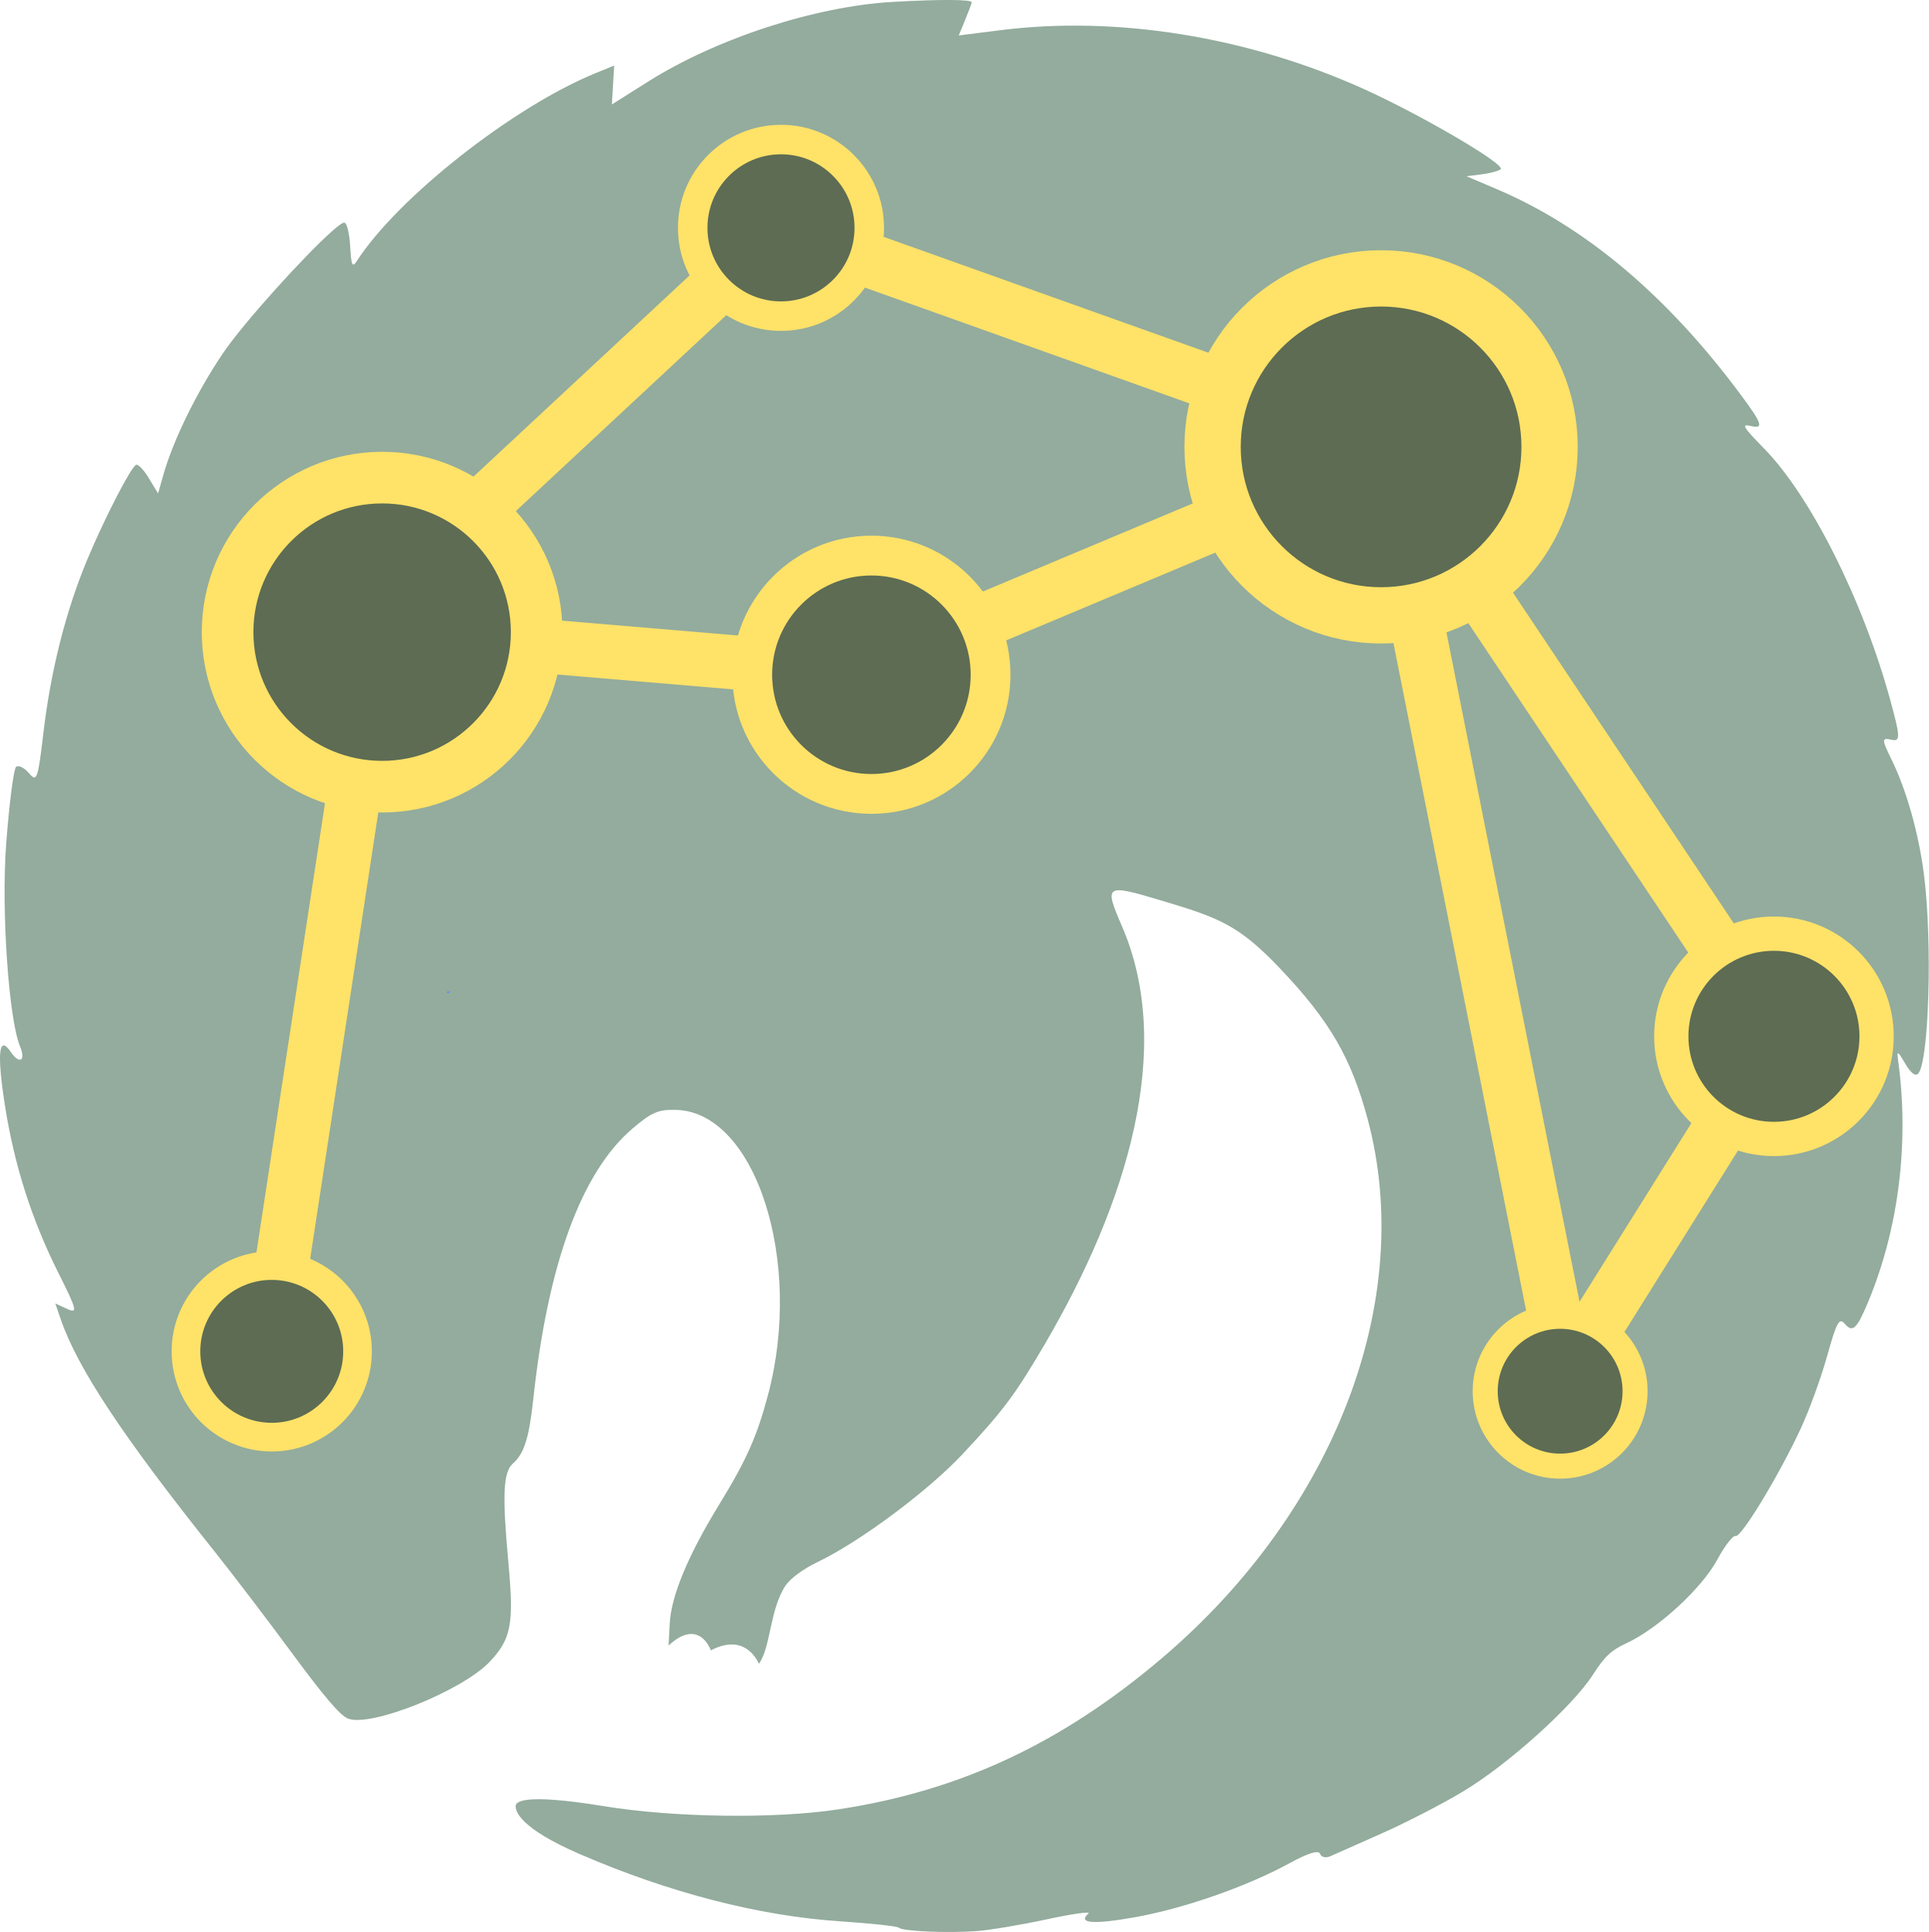
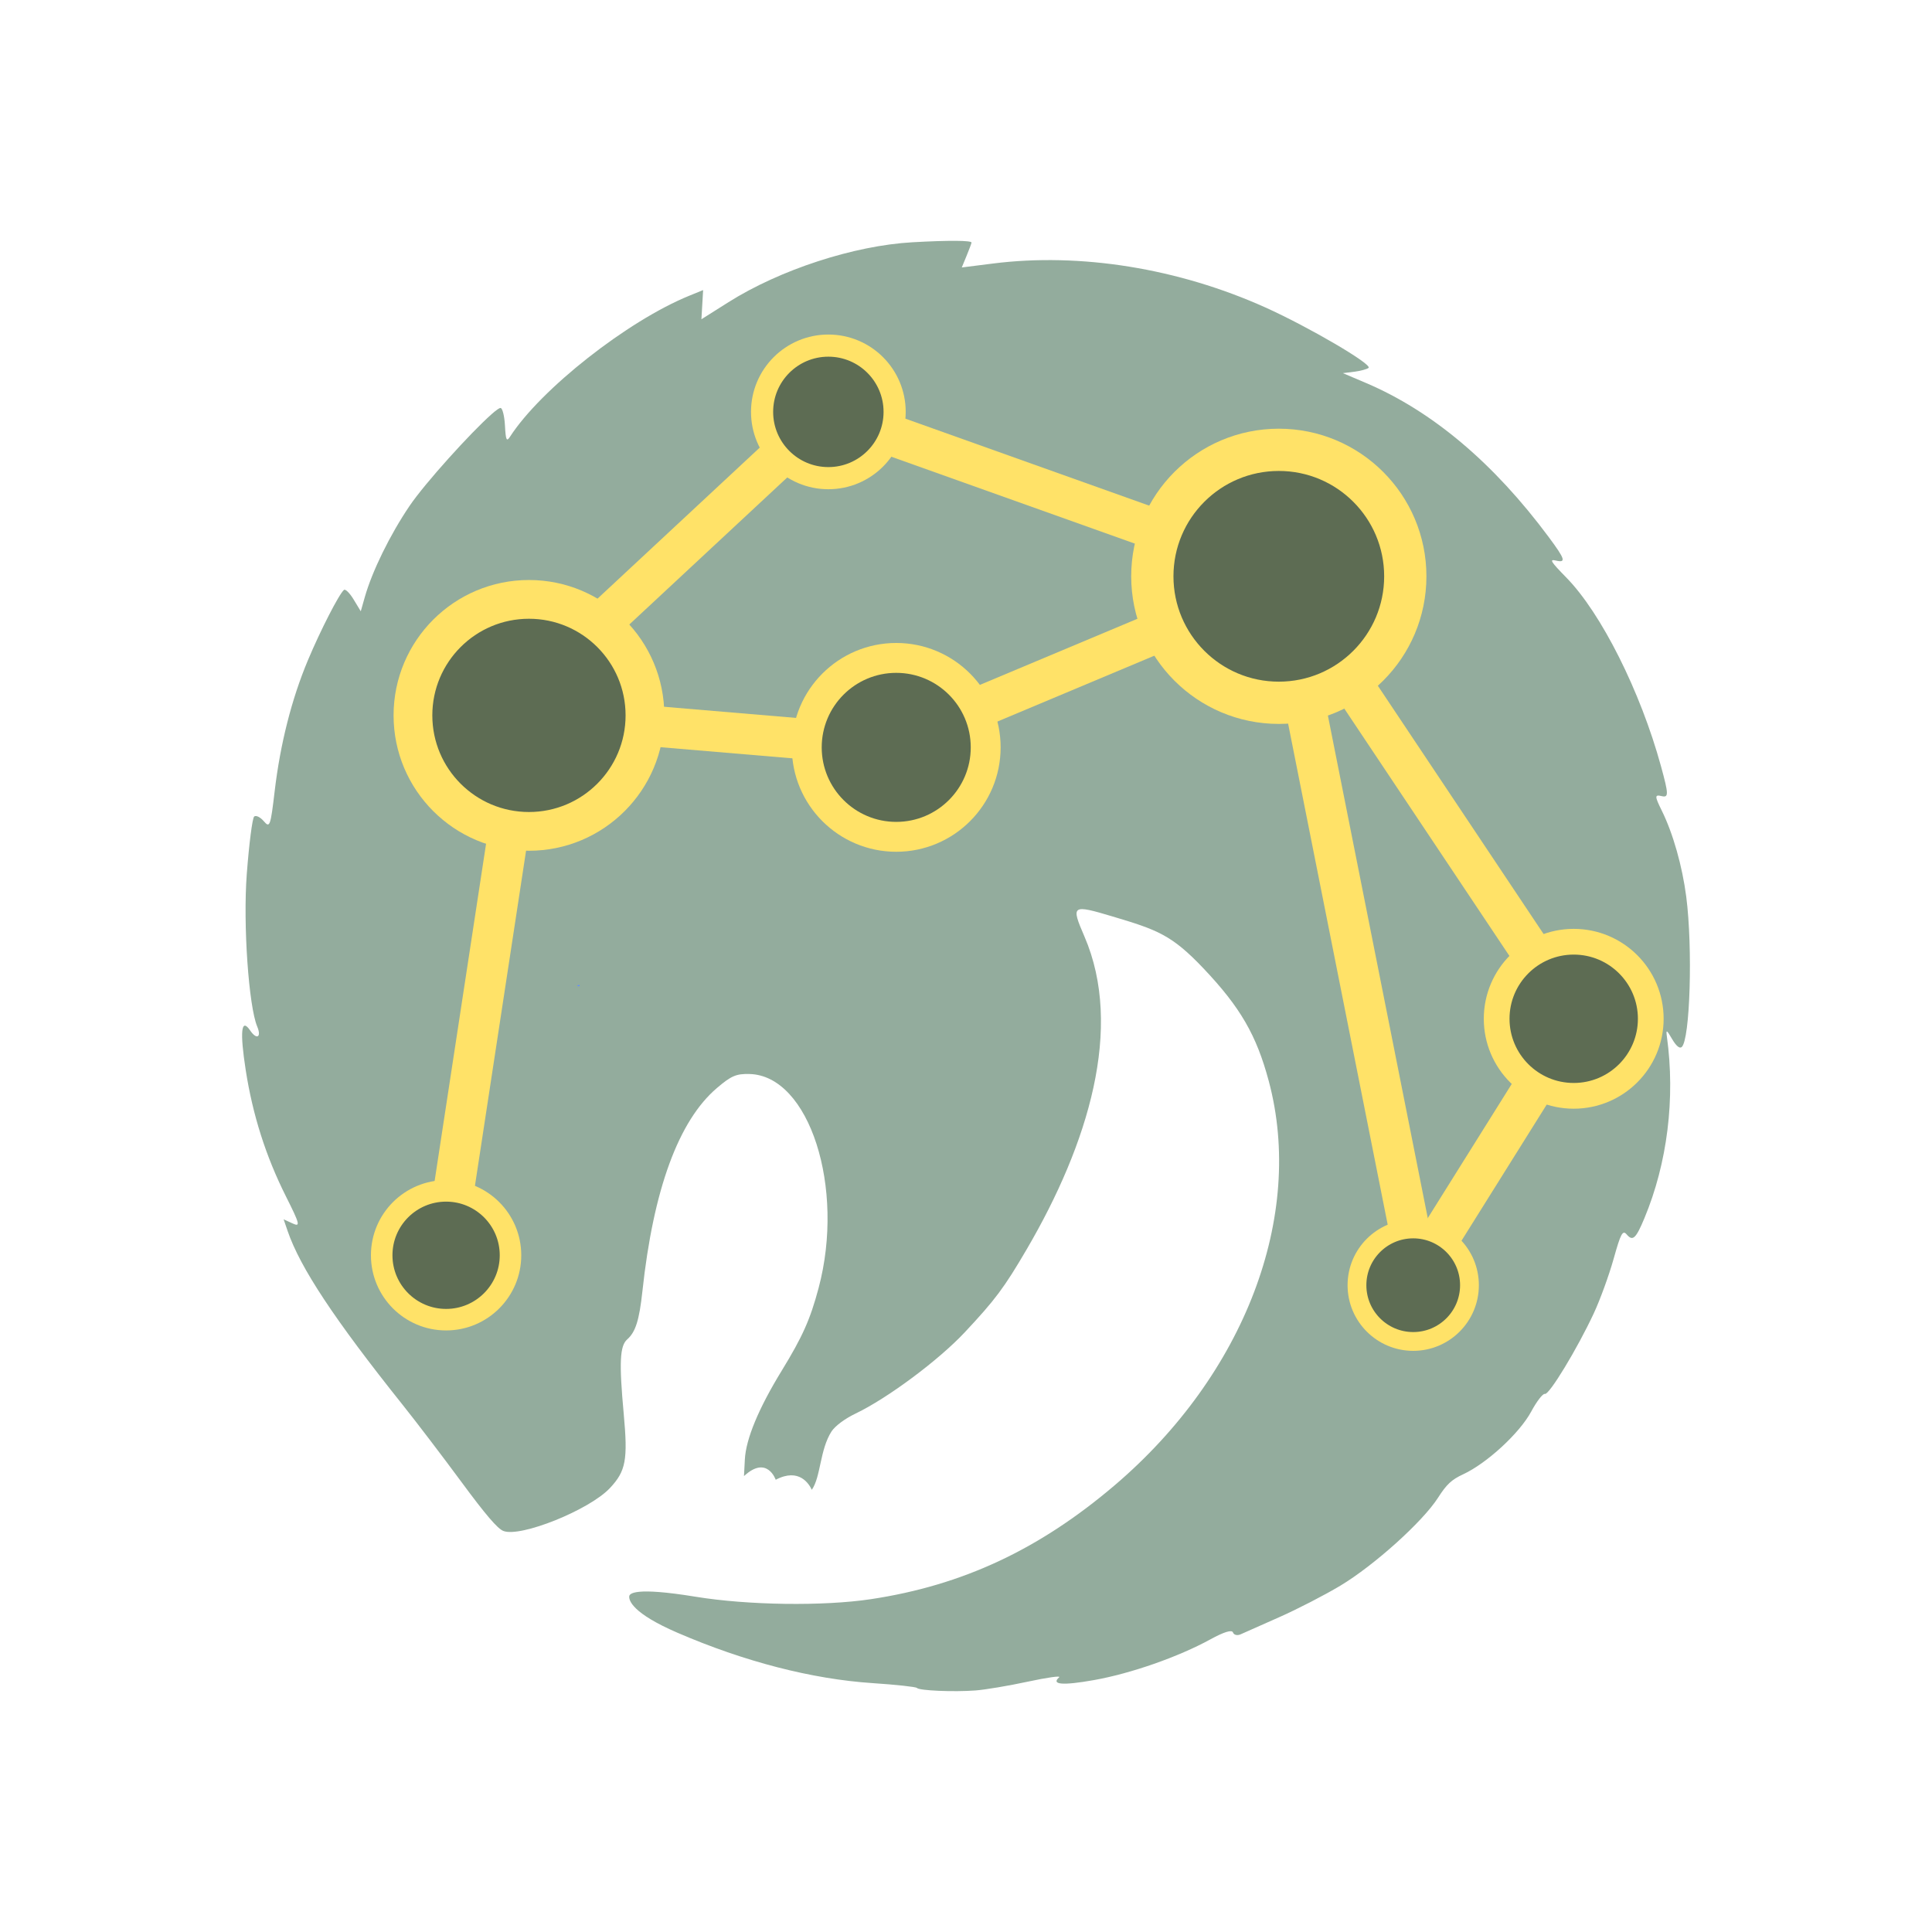
- <svg xmlns="http://www.w3.org/2000/svg" width="51.369mm" height="51.459mm" viewBox="0 0 51.369 51.459" version="1.1" id="svg8">
+ <svg xmlns="http://www.w3.org/2000/svg" width="68.55mm" height="68.55mm" viewBox="0 0 68.55 68.55" version="1.1" id="svg8">
  <defs id="defs2" />
-   <g id="layer1" transform="translate(-68.57307,-95.98387)">
+   <g id="layer1" transform="translate(-60.09562,-88.52956)">
    <g id="g1302-4" transform="matrix(0.3344201,0,0,0.3344201,-195.257,281.9411)" />
    <flowRoot xml:space="preserve" id="flowRoot878" style="font-style:normal;font-variant:normal;font-weight:normal;font-stretch:normal;font-size:16px;line-height:1.25;font-family:sans-serif;-inkscape-font-specification:'sans-serif, Normal';font-variant-ligatures:normal;font-variant-caps:normal;font-variant-numeric:normal;font-feature-settings:normal;text-align:start;letter-spacing:0px;word-spacing:0px;writing-mode:lr-tb;text-anchor:start;fill:#000000;fill-opacity:1;stroke:none" transform="matrix(0.2400787,0,0,0.2400787,71.62851,92.49268)">
      <flowRegion id="flowRegion880">
        <rect id="rect882" width="36.062" height="236.174" x="-721.249" y="1208.787" />
      </flowRegion>
      <flowPara id="flowPara884" />
    </flowRoot>
    <flowRoot xml:space="preserve" id="flowRoot886" style="font-style:normal;font-variant:normal;font-weight:normal;font-stretch:normal;font-size:16px;line-height:1.25;font-family:sans-serif;-inkscape-font-specification:'sans-serif, Normal';font-variant-ligatures:normal;font-variant-caps:normal;font-variant-numeric:normal;font-feature-settings:normal;text-align:start;letter-spacing:0px;word-spacing:0px;writing-mode:lr-tb;text-anchor:start;fill:#000000;fill-opacity:1;stroke:none" transform="matrix(0.2400787,0,0,0.2400787,71.62851,92.49268)">
      <flowRegion id="flowRegion888">
        <rect id="rect890" width="23.335" height="31.113" x="-717.006" y="1309.903" />
      </flowRegion>
      <flowPara id="flowPara892" />
    </flowRoot>
    <flowRoot xml:space="preserve" id="flowRoot942" style="font-style:normal;font-variant:normal;font-weight:normal;font-stretch:normal;font-size:16px;line-height:1.25;font-family:sans-serif;-inkscape-font-specification:'sans-serif, Normal';font-variant-ligatures:normal;font-variant-caps:normal;font-variant-numeric:normal;font-feature-settings:normal;text-align:start;letter-spacing:0px;word-spacing:0px;writing-mode:lr-tb;text-anchor:start;fill:#000000;fill-opacity:1;stroke:none" transform="matrix(0.2400787,0,0,0.2400787,71.62851,92.49268)">
      <flowRegion id="flowRegion944">
        <rect id="rect946" width="24.749" height="110.309" x="450.781" y="1354.804" />
      </flowRegion>
      <flowPara id="flowPara948" />
    </flowRoot>
    <flowRoot xml:space="preserve" id="flowRoot1073" style="font-style:normal;font-variant:normal;font-weight:normal;font-stretch:normal;font-size:16px;line-height:1.25;font-family:sans-serif;-inkscape-font-specification:'sans-serif, Normal';font-variant-ligatures:normal;font-variant-caps:normal;font-variant-numeric:normal;font-feature-settings:normal;text-align:start;letter-spacing:0px;word-spacing:0px;writing-mode:lr-tb;text-anchor:start;fill:#000000;fill-opacity:1;stroke:none" transform="matrix(0.2400787,0,0,0.2400787,71.62851,92.49268)">
      <flowRegion id="flowRegion1075">
        <rect id="rect1077" width="177.75" height="135.375" x="3244.375" y="1615.02" />
      </flowRegion>
      <flowPara id="flowPara1079" />
    </flowRoot>
    <text id="text1406" y="203.973" x="302.789" style="font-style:normal;font-variant:normal;font-weight:normal;font-stretch:normal;font-size:1.016px;line-height:1.25;font-family:sans-serif;-inkscape-font-specification:'sans-serif, Normal';font-variant-ligatures:normal;font-variant-caps:normal;font-variant-numeric:normal;font-feature-settings:normal;text-align:start;letter-spacing:0px;word-spacing:0px;writing-mode:lr-tb;text-anchor:start;fill:#000000;fill-opacity:1;stroke:none;stroke-width:0.064" xml:space="preserve" />
    <flowRoot style="font-style:normal;font-variant:normal;font-weight:normal;font-stretch:normal;font-size:16px;line-height:1.25;font-family:sans-serif;-inkscape-font-specification:'sans-serif, Normal';font-variant-ligatures:normal;font-variant-caps:normal;font-variant-numeric:normal;font-feature-settings:normal;text-align:start;letter-spacing:0px;word-spacing:0px;writing-mode:lr-tb;text-anchor:start;fill:#000000;fill-opacity:1;stroke:none" id="flowRoot1426" xml:space="preserve" transform="matrix(0.1920439,0,0,0.1920439,185.8602,112.8986)">
      <flowRegion id="flowRegion1428">
        <rect y="1656.739" x="3570.536" height="76.721" width="667.155" id="rect1430" />
      </flowRegion>
      <flowPara id="flowPara1432" />
    </flowRoot>
    <flowRoot xml:space="preserve" id="flowRoot2883" style="font-style:normal;font-variant:normal;font-weight:normal;font-stretch:normal;font-size:16px;line-height:1.25;font-family:sans-serif;-inkscape-font-specification:'sans-serif, Normal';font-variant-ligatures:normal;font-variant-caps:normal;font-variant-numeric:normal;font-feature-settings:normal;text-align:start;letter-spacing:0px;word-spacing:0px;writing-mode:lr-tb;text-anchor:start;fill:#000000;fill-opacity:1;stroke:none" transform="matrix(0.2400787,0,0,0.2400787,71.62851,92.49268)">
      <flowRegion id="flowRegion2885">
        <rect id="rect2887" width="217.969" height="267.188" x="-6552.734" y="-882.168" />
      </flowRegion>
      <flowPara id="flowPara2889" />
    </flowRoot>
    <flowRoot xml:space="preserve" id="flowRoot3459" style="font-style:normal;font-variant:normal;font-weight:normal;font-stretch:normal;font-size:16px;line-height:1.25;font-family:sans-serif;-inkscape-font-specification:'sans-serif, Normal';font-variant-ligatures:normal;font-variant-caps:normal;font-variant-numeric:normal;font-feature-settings:normal;text-align:start;letter-spacing:0px;word-spacing:0px;writing-mode:lr-tb;text-anchor:start;fill:#000000;fill-opacity:1;stroke:none" transform="matrix(0.2400787,0,0,0.2400787,71.62851,92.49268)">
      <flowRegion id="flowRegion3461">
        <rect id="rect3463" width="251.907" height="310.464" x="-7042.342" y="-1480.517" />
      </flowRegion>
      <flowPara id="flowPara3465" />
    </flowRoot>
-     <g id="g1302-6-8-4-3-7-9-0-3-8" transform="matrix(0.388984,-0.3312821,0.3312821,0.388984,-161.4427,562.8259)" style="fill:#93ac9d;fill-opacity:1">
-       <path id="path1015-7-7-7-8-6-9-3-3-5-5" d="m 940.519,-383.323 c -1.878,0.033 -6.59,0.641 -8.452,1.157 -2.334,0.647 -4.909,1.765 -6.469,2.807 l -0.846,0.565 0.153,-0.944 c 0.084,-0.519 0.048,-0.943 -0.08,-0.943 -0.452,2.7e-4 -3.066,1.08 -5.077,2.097 -2.604,1.317 -5.233,3.182 -7.657,5.432 -1.783,1.655 -1.918,1.732 -1.918,1.095 0,-0.377 -0.134,-0.686 -0.298,-0.686 -0.164,0 -1.507,1.22 -2.985,2.712 -2.487,2.51 -5.852,7.083 -6.311,8.529 -0.245,0.771 -0.638,0.693 -0.55,-0.109 0.124,-1.126 -0.626,-0.368 -2.009,1.878 -1.663,2.702 -2.828,5.478 -3.571,8.509 -0.514,2.095 -0.607,2.28 -0.865,1.725 l -0.288,-0.623 -0.313,0.794 c -0.99,2.51 -1.507,6.765 -1.748,14.384 -0.048,1.508 -0.211,4.523 -0.364,6.699 -0.199,2.83 -0.197,4.109 0.009,4.492 0.603,1.128 5.497,2.765 7.566,2.532 1.611,-0.182 2.219,-0.674 4.068,-3.298 2.064,-2.928 2.853,-3.772 3.54,-3.784 0.771,-0.013 1.503,-0.472 2.972,-1.862 5.162,-4.888 9.592,-7.389 13.09,-7.389 1.309,0 1.665,0.11 2.354,0.728 3.089,2.767 -0.048,10.323 -5.991,14.429 -1.855,1.282 -3.035,1.845 -5.66,2.703 -2.934,0.959 -4.969,1.997 -5.953,3.037 l -0.794,0.839 c 2.189,-0.091 1.513,1.622 1.513,1.622 1.8,0.405 1.573,1.741 1.455,2.156 1.065,-0.274 2.222,-1.761 3.682,-2.201 0.457,-0.124 1.284,-0.067 2.082,0.145 2.37,0.627 6.775,0.916 9.414,0.617 3.081,-0.349 4.094,-0.58 7.007,-1.597 8.006,-2.796 15.121,-7.351 17.146,-13.95 0.698,-2.274 0.776,-2.267 2.398,0.236 1.75,2.7 2.287,3.619 2.457,6.838 0.195,3.702 -0.205,5.896 -1.62,8.873 -4.172,8.778 -14.504,14.438 -26.351,14.437 -6.88,-8e-4 -12.554,-1.562 -18.013,-4.954 -2.843,-1.767 -6.778,-5.214 -9.164,-8.028 -2.793,-3.293 -3.354,-3.136 -3.489,-3.001 -0.203,0.203 -0.595,1.03 0.915,4.097 2.232,4.534 5.021,8.503 8.043,11.443 1.171,1.139 2.129,2.153 2.129,2.253 0,0.244 1.748,1.868 2.98,2.768 0.547,0.4 1.976,1.254 3.175,1.898 1.199,0.644 2.031,1.173 1.849,1.175 -0.782,0.011 -0.196,0.6 1.7,1.71 2.256,1.321 5.515,2.581 7.996,3.094 1.056,0.218 1.587,0.448 1.508,0.653 -0.067,0.174 0.079,0.374 0.324,0.444 0.245,0.07 1.516,0.447 2.826,0.836 1.31,0.389 3.393,0.875 4.63,1.081 2.708,0.45 7.247,0.325 9.126,-0.251 1.054,-0.323 1.534,-0.345 2.381,-0.109 1.743,0.487 4.84,0.367 6.419,-0.248 0.764,-0.298 1.451,-0.441 1.526,-0.32 0.16,0.259 3.744,-0.929 6.213,-2.059 0.946,-0.433 2.523,-1.328 3.506,-1.99 1.515,-1.021 1.786,-1.127 1.786,-0.698 0,0.647 0.293,0.637 1.664,-0.06 3.7,-1.881 7.037,-4.94 9.37,-8.592 0.275,-0.43 0.298,-0.381 0.165,0.361 -0.098,0.55 -0.046,0.86 0.144,0.86 0.766,0 5.05,-4.732 7.01,-7.741 1.174,-1.804 2.156,-3.951 2.585,-5.657 0.275,-1.092 0.349,-1.179 0.648,-0.77 0.299,0.409 0.45,0.223 1.31,-1.615 2.282,-4.871 3.731,-10.781 3.489,-14.233 -0.108,-1.541 -0.074,-1.763 0.211,-1.373 0.444,0.608 0.553,0.36 0.681,-1.551 0.429,-6.391 -0.487,-11.906 -2.72,-16.38 l -0.78,-1.563 0.669,0.438 c 0.368,0.241 0.784,0.439 0.925,0.439 0.372,0 -1.323,-4.86 -2.734,-7.84 -2.837,-5.989 -7.311,-11.242 -12.426,-14.59 l -1.825,-1.195 0.767,-0.394 c 0.422,-0.216 0.811,-0.432 0.866,-0.48 0.12,-0.105 -1.111,-1.166 -3.116,-2.687 -3.223,-2.445 -8.232,-4.507 -12.413,-5.108 l -2.201,-0.316 0.702,-0.733 0.702,-0.733 -0.983,-0.324 c -4.4,-1.452 -12.063,-1.751 -15.833,-0.617 -0.416,0.125 -0.377,-0.011 0.235,-0.813 0.404,-0.529 0.658,-1.039 0.564,-1.133 -0.062,-0.062 -0.344,-0.084 -0.777,-0.076 z" style="fill:#93ac9d;fill-opacity:1;stroke-width:0.265" />
-     </g>
-     <ellipse style="opacity:1;vector-effect:none;fill:#648cff;fill-opacity:1;stroke:#909090;stroke-width:0;stroke-linecap:square;stroke-linejoin:miter;stroke-miterlimit:4;stroke-dasharray:none;stroke-dashoffset:0;stroke-opacity:1" id="path1041-6-2-4-2-6-5-7-9-21" cx="80.512" cy="122.41" rx="0.044" ry="0.022" />
-     <g transform="matrix(0.2400787,0,0,0.2400787,231.026,294.7668)" id="g3091-9" style="fill:#5d6c53;fill-opacity:1;stroke:#ffe268;stroke-opacity:1">
-       <path id="path1199-1-5-9-4-4-0-6-2-7-8-9" d="m -520.477,-778.902 -59.441,24.947" style="fill:#5d6c53;fill-opacity:1;stroke:#ffe268;stroke-width:6;stroke-linecap:butt;stroke-linejoin:miter;stroke-miterlimit:4;stroke-dasharray:none;stroke-opacity:1" />
-       <path id="path1199-1-5-9-4-4-0-8-3-6" d="m -590.743,-802.107 -44.61,41.535" style="fill:#5d6c53;fill-opacity:1;stroke:#ffe268;stroke-width:6;stroke-linecap:butt;stroke-linejoin:miter;stroke-miterlimit:4;stroke-dasharray:none;stroke-opacity:1" />
-       <path id="path1199-1-5-9-4-4-0-9-8-4-0" d="m -634.683,-757.843 -12.346,80.91" style="fill:#5d6c53;fill-opacity:1;stroke:#ffe268;stroke-width:6;stroke-linecap:butt;stroke-linejoin:miter;stroke-miterlimit:4;stroke-dasharray:none;stroke-opacity:1" />
-       <path id="path1199-1-5-9-4-4-0-6-4-5-64" d="m -578.239,-753.076 -56.444,-4.767" style="fill:#5d6c53;fill-opacity:1;stroke:#ffe268;stroke-width:6;stroke-linecap:butt;stroke-linejoin:miter;stroke-miterlimit:4;stroke-dasharray:none;stroke-opacity:1" />
-       <path id="path1199-1-5-9-4-4-0-6-2-1-0-56-9" d="m -520.447,-777.765 -70.862,-25.283" style="fill:#5d6c53;fill-opacity:1;stroke:#ffe268;stroke-width:6;stroke-linecap:butt;stroke-linejoin:miter;stroke-miterlimit:4;stroke-dasharray:none;stroke-opacity:1" />
-       <path id="path1199-1-5-9-4-4-0-6-2-1-2-75-9-9" d="m -479.511,-712.94 -43.89,-65.744" style="fill:#5d6c53;fill-opacity:1;stroke:#ffe268;stroke-width:6;stroke-linecap:butt;stroke-linejoin:miter;stroke-miterlimit:4;stroke-dasharray:none;stroke-opacity:1" />
-       <path id="path1199-1-5-9-4-4-0-6-2-1-2-7-9-9-0" d="m -502.259,-672.319 -21.142,-106.364" style="fill:#5d6c53;fill-opacity:1;stroke:#ffe268;stroke-width:6;stroke-linecap:butt;stroke-linejoin:miter;stroke-miterlimit:4;stroke-dasharray:none;stroke-opacity:1" />
-       <path id="path1199-1-5-9-4-4-0-9-3-85-76-8" d="m -479.511,-712.94 -25.156,40.19" style="fill:#5d6c53;fill-opacity:1;stroke:#ffe268;stroke-width:6;stroke-linecap:butt;stroke-linejoin:miter;stroke-miterlimit:4;stroke-dasharray:none;stroke-opacity:1" />
-       <g id="g3183-9" style="fill:#5d6c53;fill-opacity:1;stroke:#ffe268;stroke-opacity:1">
-         <circle style="opacity:1;vector-effect:none;fill:#5d6c53;fill-opacity:1;stroke:#ffe268;stroke-width:3.18;stroke-linecap:square;stroke-linejoin:miter;stroke-miterlimit:4;stroke-dasharray:none;stroke-dashoffset:0;stroke-opacity:1" id="path1111-44-7-0-2-1-0-8-60-1-3" cx="-646.518" cy="-678.068" r="9.518" />
-         <circle style="opacity:1;vector-effect:none;fill:#5d6c53;fill-opacity:1;stroke:#ffe268;stroke-width:5.727;stroke-linecap:square;stroke-linejoin:miter;stroke-miterlimit:4;stroke-dasharray:none;stroke-dashoffset:0;stroke-opacity:1" id="path1111-7-9-6-3-1-8-6-0-1" cx="-634.273" cy="-757.859" r="17.144" />
-         <circle style="opacity:1;vector-effect:none;fill:#5d6c53;fill-opacity:1;stroke:#ffe268;stroke-width:4.417;stroke-linecap:square;stroke-linejoin:miter;stroke-miterlimit:4;stroke-dasharray:none;stroke-dashoffset:0;stroke-opacity:1" id="path1111-9-5-9-1-5-0-1-6-3-4" cx="-579.993" cy="-753.132" r="13.221" />
-         <circle style="opacity:1;vector-effect:none;fill:#5d6c53;fill-opacity:1;stroke:#ffe268;stroke-width:3.272;stroke-linecap:square;stroke-linejoin:miter;stroke-miterlimit:4;stroke-dasharray:none;stroke-dashoffset:0;stroke-opacity:1" id="path1111-8-9-1-0-1-4-9-9-5-8" cx="-590.024" cy="-802.713" r="9.795" />
-         <circle style="opacity:1;vector-effect:none;fill:#5d6c53;fill-opacity:1;stroke:#ffe268;stroke-width:6.245;stroke-linecap:square;stroke-linejoin:miter;stroke-miterlimit:4;stroke-dasharray:none;stroke-dashoffset:0;stroke-opacity:1" id="path1111-4-6-4-4-7-8-9-7-0-9" cx="-523.451" cy="-778.413" r="18.693" />
-         <circle style="opacity:1;vector-effect:none;fill:#5d6c53;fill-opacity:1;stroke:#ffe268;stroke-width:2.777;stroke-linecap:square;stroke-linejoin:miter;stroke-miterlimit:4;stroke-dasharray:none;stroke-dashoffset:0;stroke-opacity:1" id="path1111-4-3-0-1-1-2-3-7-7-3-6-6" cx="-503.587" cy="-673.645" r="8.313" />
+     <g id="g2" transform="translate(0.1130454,1.091274)">
+       <g id="g1302-6-8-4-3-7-9-0-3-8" transform="matrix(0.388984,-0.3312821,0.3312821,0.388984,-161.4427,562.8259)" style="fill:#93ac9d;fill-opacity:1">
+         <path id="path1015-7-7-7-8-6-9-3-3-5-5" d="m 940.519,-383.323 c -1.878,0.033 -6.59,0.641 -8.452,1.157 -2.334,0.647 -4.909,1.765 -6.469,2.807 l -0.846,0.565 0.153,-0.944 c 0.084,-0.519 0.048,-0.943 -0.08,-0.943 -0.452,2.7e-4 -3.066,1.08 -5.077,2.097 -2.604,1.317 -5.233,3.182 -7.657,5.432 -1.783,1.655 -1.918,1.732 -1.918,1.095 0,-0.377 -0.134,-0.686 -0.298,-0.686 -0.164,0 -1.507,1.22 -2.985,2.712 -2.487,2.51 -5.852,7.083 -6.311,8.529 -0.245,0.771 -0.638,0.693 -0.55,-0.109 0.124,-1.126 -0.626,-0.368 -2.009,1.878 -1.663,2.702 -2.828,5.478 -3.571,8.509 -0.514,2.095 -0.607,2.28 -0.865,1.725 l -0.288,-0.623 -0.313,0.794 c -0.99,2.51 -1.507,6.765 -1.748,14.384 -0.048,1.508 -0.211,4.523 -0.364,6.699 -0.199,2.83 -0.197,4.109 0.009,4.492 0.603,1.128 5.497,2.765 7.566,2.532 1.611,-0.182 2.219,-0.674 4.068,-3.298 2.064,-2.928 2.853,-3.772 3.54,-3.784 0.771,-0.013 1.503,-0.472 2.972,-1.862 5.162,-4.888 9.592,-7.389 13.09,-7.389 1.309,0 1.665,0.11 2.354,0.728 3.089,2.767 -0.048,10.323 -5.991,14.429 -1.855,1.282 -3.035,1.845 -5.66,2.703 -2.934,0.959 -4.969,1.997 -5.953,3.037 l -0.794,0.839 c 2.189,-0.091 1.513,1.622 1.513,1.622 1.8,0.405 1.573,1.741 1.455,2.156 1.065,-0.274 2.222,-1.761 3.682,-2.201 0.457,-0.124 1.284,-0.067 2.082,0.145 2.37,0.627 6.775,0.916 9.414,0.617 3.081,-0.349 4.094,-0.58 7.007,-1.597 8.006,-2.796 15.121,-7.351 17.146,-13.95 0.698,-2.274 0.776,-2.267 2.398,0.236 1.75,2.7 2.287,3.619 2.457,6.838 0.195,3.702 -0.205,5.896 -1.62,8.873 -4.172,8.778 -14.504,14.438 -26.351,14.437 -6.88,-8e-4 -12.554,-1.562 -18.013,-4.954 -2.843,-1.767 -6.778,-5.214 -9.164,-8.028 -2.793,-3.293 -3.354,-3.136 -3.489,-3.001 -0.203,0.203 -0.595,1.03 0.915,4.097 2.232,4.534 5.021,8.503 8.043,11.443 1.171,1.139 2.129,2.153 2.129,2.253 0,0.244 1.748,1.868 2.98,2.768 0.547,0.4 1.976,1.254 3.175,1.898 1.199,0.644 2.031,1.173 1.849,1.175 -0.782,0.011 -0.196,0.6 1.7,1.71 2.256,1.321 5.515,2.581 7.996,3.094 1.056,0.218 1.587,0.448 1.508,0.653 -0.067,0.174 0.079,0.374 0.324,0.444 0.245,0.07 1.516,0.447 2.826,0.836 1.31,0.389 3.393,0.875 4.63,1.081 2.708,0.45 7.247,0.325 9.126,-0.251 1.054,-0.323 1.534,-0.345 2.381,-0.109 1.743,0.487 4.84,0.367 6.419,-0.248 0.764,-0.298 1.451,-0.441 1.526,-0.32 0.16,0.259 3.744,-0.929 6.213,-2.059 0.946,-0.433 2.523,-1.328 3.506,-1.99 1.515,-1.021 1.786,-1.127 1.786,-0.698 0,0.647 0.293,0.637 1.664,-0.06 3.7,-1.881 7.037,-4.94 9.37,-8.592 0.275,-0.43 0.298,-0.381 0.165,0.361 -0.098,0.55 -0.046,0.86 0.144,0.86 0.766,0 5.05,-4.732 7.01,-7.741 1.174,-1.804 2.156,-3.951 2.585,-5.657 0.275,-1.092 0.349,-1.179 0.648,-0.77 0.299,0.409 0.45,0.223 1.31,-1.615 2.282,-4.871 3.731,-10.781 3.489,-14.233 -0.108,-1.541 -0.074,-1.763 0.211,-1.373 0.444,0.608 0.553,0.36 0.681,-1.551 0.429,-6.391 -0.487,-11.906 -2.72,-16.38 l -0.78,-1.563 0.669,0.438 c 0.368,0.241 0.784,0.439 0.925,0.439 0.372,0 -1.323,-4.86 -2.734,-7.84 -2.837,-5.989 -7.311,-11.242 -12.426,-14.59 l -1.825,-1.195 0.767,-0.394 c 0.422,-0.216 0.811,-0.432 0.866,-0.48 0.12,-0.105 -1.111,-1.166 -3.116,-2.687 -3.223,-2.445 -8.232,-4.507 -12.413,-5.108 l -2.201,-0.316 0.702,-0.733 0.702,-0.733 -0.983,-0.324 c -4.4,-1.452 -12.063,-1.751 -15.833,-0.617 -0.416,0.125 -0.377,-0.011 0.235,-0.813 0.404,-0.529 0.658,-1.039 0.564,-1.133 -0.062,-0.062 -0.344,-0.084 -0.777,-0.076 z" style="fill:#93ac9d;fill-opacity:1;stroke-width:0.265" />
+       </g>
+       <ellipse style="opacity:1;vector-effect:none;fill:#648cff;fill-opacity:1;stroke:#909090;stroke-width:0;stroke-linecap:square;stroke-linejoin:miter;stroke-miterlimit:4;stroke-dasharray:none;stroke-dashoffset:0;stroke-opacity:1" id="path1041-6-2-4-2-6-5-7-9-21" cx="80.512" cy="122.41" rx="0.044" ry="0.022" />
+       <g id="g1">
+         <path id="path1199-1-5-9-4-4-0-6-2-7-8-9" d="m 106.071,107.769 -14.271,5.989" style="fill:#5d6c53;fill-opacity:1;stroke:#ffe268;stroke-width:1.44;stroke-linecap:butt;stroke-linejoin:miter;stroke-miterlimit:4;stroke-dasharray:none;stroke-opacity:1" />
+         <path id="path1199-1-5-9-4-4-0-8-3-6" d="m 89.201,102.198 -10.71,9.972" style="fill:#5d6c53;fill-opacity:1;stroke:#ffe268;stroke-width:1.44;stroke-linecap:butt;stroke-linejoin:miter;stroke-miterlimit:4;stroke-dasharray:none;stroke-opacity:1" />
+         <path id="path1199-1-5-9-4-4-0-9-8-4-0" d="m 78.652,112.825 -2.964,19.425" style="fill:#5d6c53;fill-opacity:1;stroke:#ffe268;stroke-width:1.44;stroke-linecap:butt;stroke-linejoin:miter;stroke-miterlimit:4;stroke-dasharray:none;stroke-opacity:1" />
+         <path id="path1199-1-5-9-4-4-0-6-4-5-64" d="M 92.203,113.969 78.652,112.825" style="fill:#5d6c53;fill-opacity:1;stroke:#ffe268;stroke-width:1.44;stroke-linecap:butt;stroke-linejoin:miter;stroke-miterlimit:4;stroke-dasharray:none;stroke-opacity:1" />
+         <path id="path1199-1-5-9-4-4-0-6-2-1-0-56-9" d="M 106.078,108.042 89.065,101.972" style="fill:#5d6c53;fill-opacity:1;stroke:#ffe268;stroke-width:1.44;stroke-linecap:butt;stroke-linejoin:miter;stroke-miterlimit:4;stroke-dasharray:none;stroke-opacity:1" />
+         <path id="path1199-1-5-9-4-4-0-6-2-1-2-75-9-9" d="M 115.906,123.605 105.369,107.822" style="fill:#5d6c53;fill-opacity:1;stroke:#ffe268;stroke-width:1.44;stroke-linecap:butt;stroke-linejoin:miter;stroke-miterlimit:4;stroke-dasharray:none;stroke-opacity:1" />
+         <path id="path1199-1-5-9-4-4-0-6-2-1-2-7-9-9-0" d="M 110.444,133.357 105.369,107.822" style="fill:#5d6c53;fill-opacity:1;stroke:#ffe268;stroke-width:1.44;stroke-linecap:butt;stroke-linejoin:miter;stroke-miterlimit:4;stroke-dasharray:none;stroke-opacity:1" />
+         <path id="path1199-1-5-9-4-4-0-9-3-85-76-8" d="m 115.906,123.605 -6.039,9.649" style="fill:#5d6c53;fill-opacity:1;stroke:#ffe268;stroke-width:1.44;stroke-linecap:butt;stroke-linejoin:miter;stroke-miterlimit:4;stroke-dasharray:none;stroke-opacity:1" />
+         <g id="g3183-9" style="fill:#5d6c53;fill-opacity:1;stroke:#ffe268;stroke-opacity:1" transform="matrix(0.2400787,0,0,0.2400787,231.026,294.7668)">
+           <circle style="opacity:1;vector-effect:none;fill:#5d6c53;fill-opacity:1;stroke:#ffe268;stroke-width:3.18;stroke-linecap:square;stroke-linejoin:miter;stroke-miterlimit:4;stroke-dasharray:none;stroke-dashoffset:0;stroke-opacity:1" id="path1111-44-7-0-2-1-0-8-60-1-3" cx="-646.518" cy="-678.068" r="9.518" />
+           <circle style="opacity:1;vector-effect:none;fill:#5d6c53;fill-opacity:1;stroke:#ffe268;stroke-width:5.727;stroke-linecap:square;stroke-linejoin:miter;stroke-miterlimit:4;stroke-dasharray:none;stroke-dashoffset:0;stroke-opacity:1" id="path1111-7-9-6-3-1-8-6-0-1" cx="-634.273" cy="-757.859" r="17.144" />
+           <circle style="opacity:1;vector-effect:none;fill:#5d6c53;fill-opacity:1;stroke:#ffe268;stroke-width:4.417;stroke-linecap:square;stroke-linejoin:miter;stroke-miterlimit:4;stroke-dasharray:none;stroke-dashoffset:0;stroke-opacity:1" id="path1111-9-5-9-1-5-0-1-6-3-4" cx="-579.993" cy="-753.132" r="13.221" />
+           <circle style="opacity:1;vector-effect:none;fill:#5d6c53;fill-opacity:1;stroke:#ffe268;stroke-width:3.272;stroke-linecap:square;stroke-linejoin:miter;stroke-miterlimit:4;stroke-dasharray:none;stroke-dashoffset:0;stroke-opacity:1" id="path1111-8-9-1-0-1-4-9-9-5-8" cx="-590.024" cy="-802.713" r="9.795" />
+           <circle style="opacity:1;vector-effect:none;fill:#5d6c53;fill-opacity:1;stroke:#ffe268;stroke-width:6.245;stroke-linecap:square;stroke-linejoin:miter;stroke-miterlimit:4;stroke-dasharray:none;stroke-dashoffset:0;stroke-opacity:1" id="path1111-4-6-4-4-7-8-9-7-0-9" cx="-523.451" cy="-778.413" r="18.693" />
+           <circle style="opacity:1;vector-effect:none;fill:#5d6c53;fill-opacity:1;stroke:#ffe268;stroke-width:2.777;stroke-linecap:square;stroke-linejoin:miter;stroke-miterlimit:4;stroke-dasharray:none;stroke-dashoffset:0;stroke-opacity:1" id="path1111-4-3-0-1-1-2-3-7-7-3-6-6" cx="-503.587" cy="-673.645" r="8.313" />
+         </g>
+         <circle style="opacity:1;vector-effect:none;fill:#5d6c53;fill-opacity:1;stroke:#ffe268;stroke-width:0.913;stroke-linecap:square;stroke-linejoin:miter;stroke-miterlimit:4;stroke-dasharray:none;stroke-dashoffset:0;stroke-opacity:1" id="path1111-4-3-2-9-2-4-9-0-3-1-7" cx="115.82" cy="123.586" r="2.734" />
      </g>
    </g>
-     <circle style="opacity:1;vector-effect:none;fill:#5d6c53;fill-opacity:1;stroke:#ffe268;stroke-width:0.913;stroke-linecap:square;stroke-linejoin:miter;stroke-miterlimit:4;stroke-dasharray:none;stroke-dashoffset:0;stroke-opacity:1" id="path1111-4-3-2-9-2-4-9-0-3-1-7" cx="115.82" cy="123.586" r="2.734" />
  </g>
</svg>
